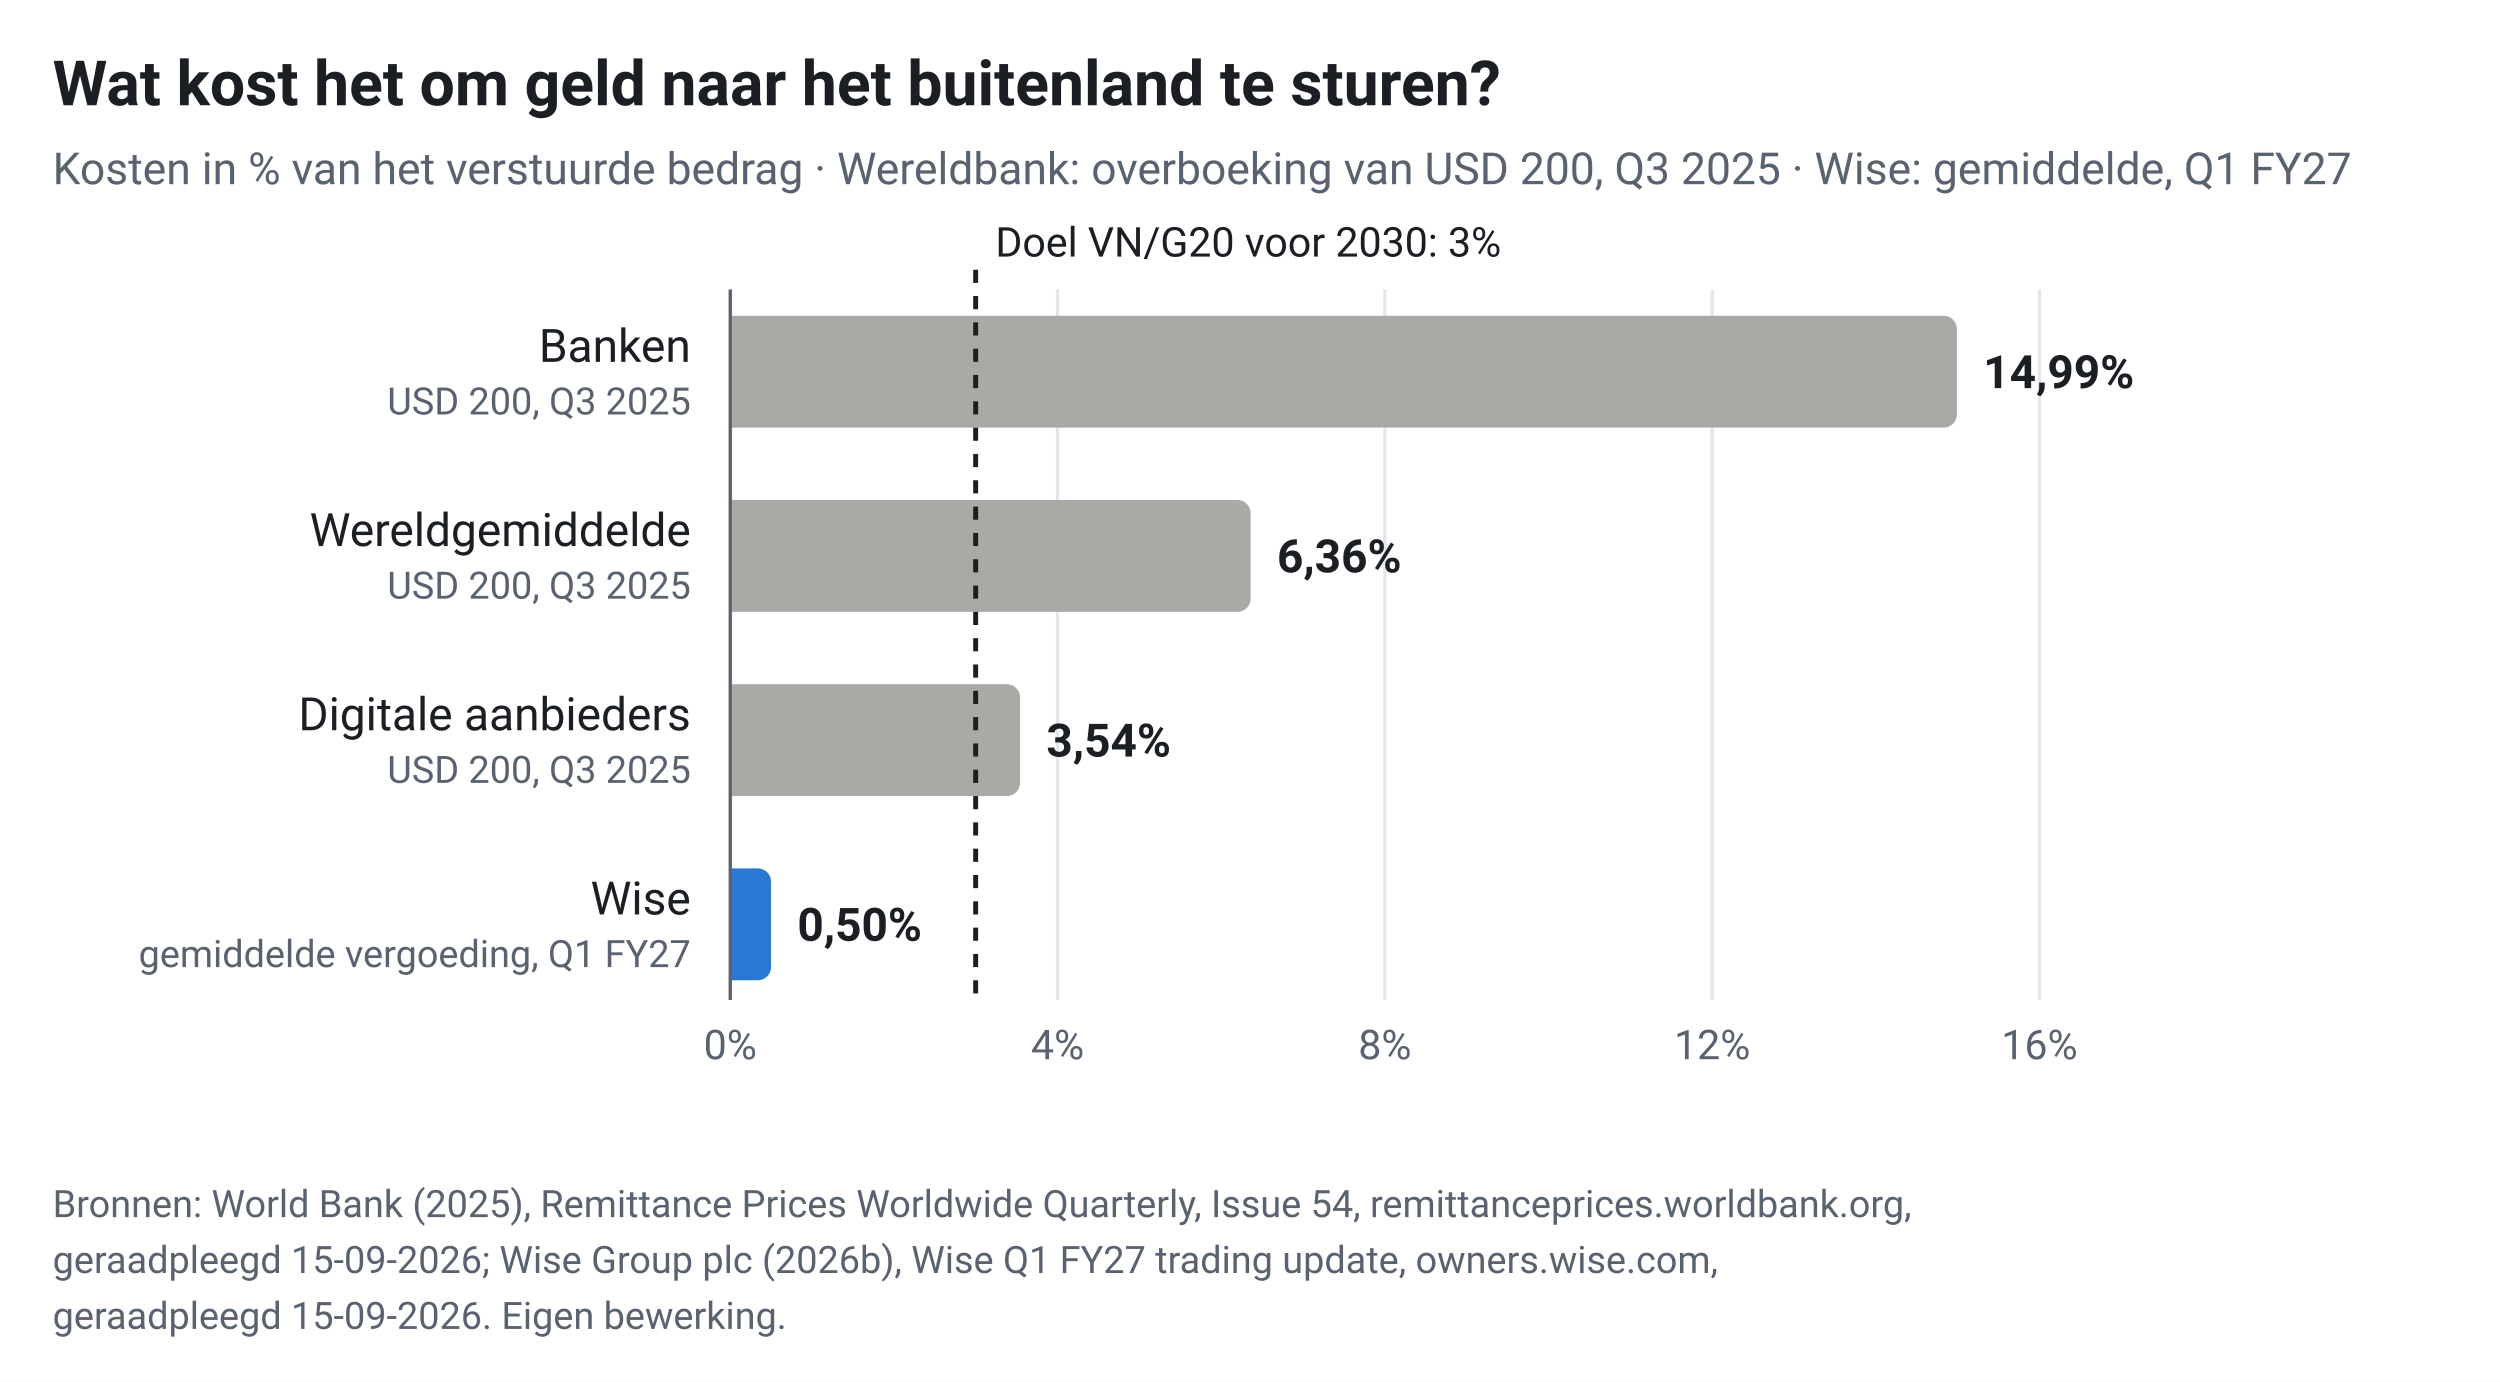
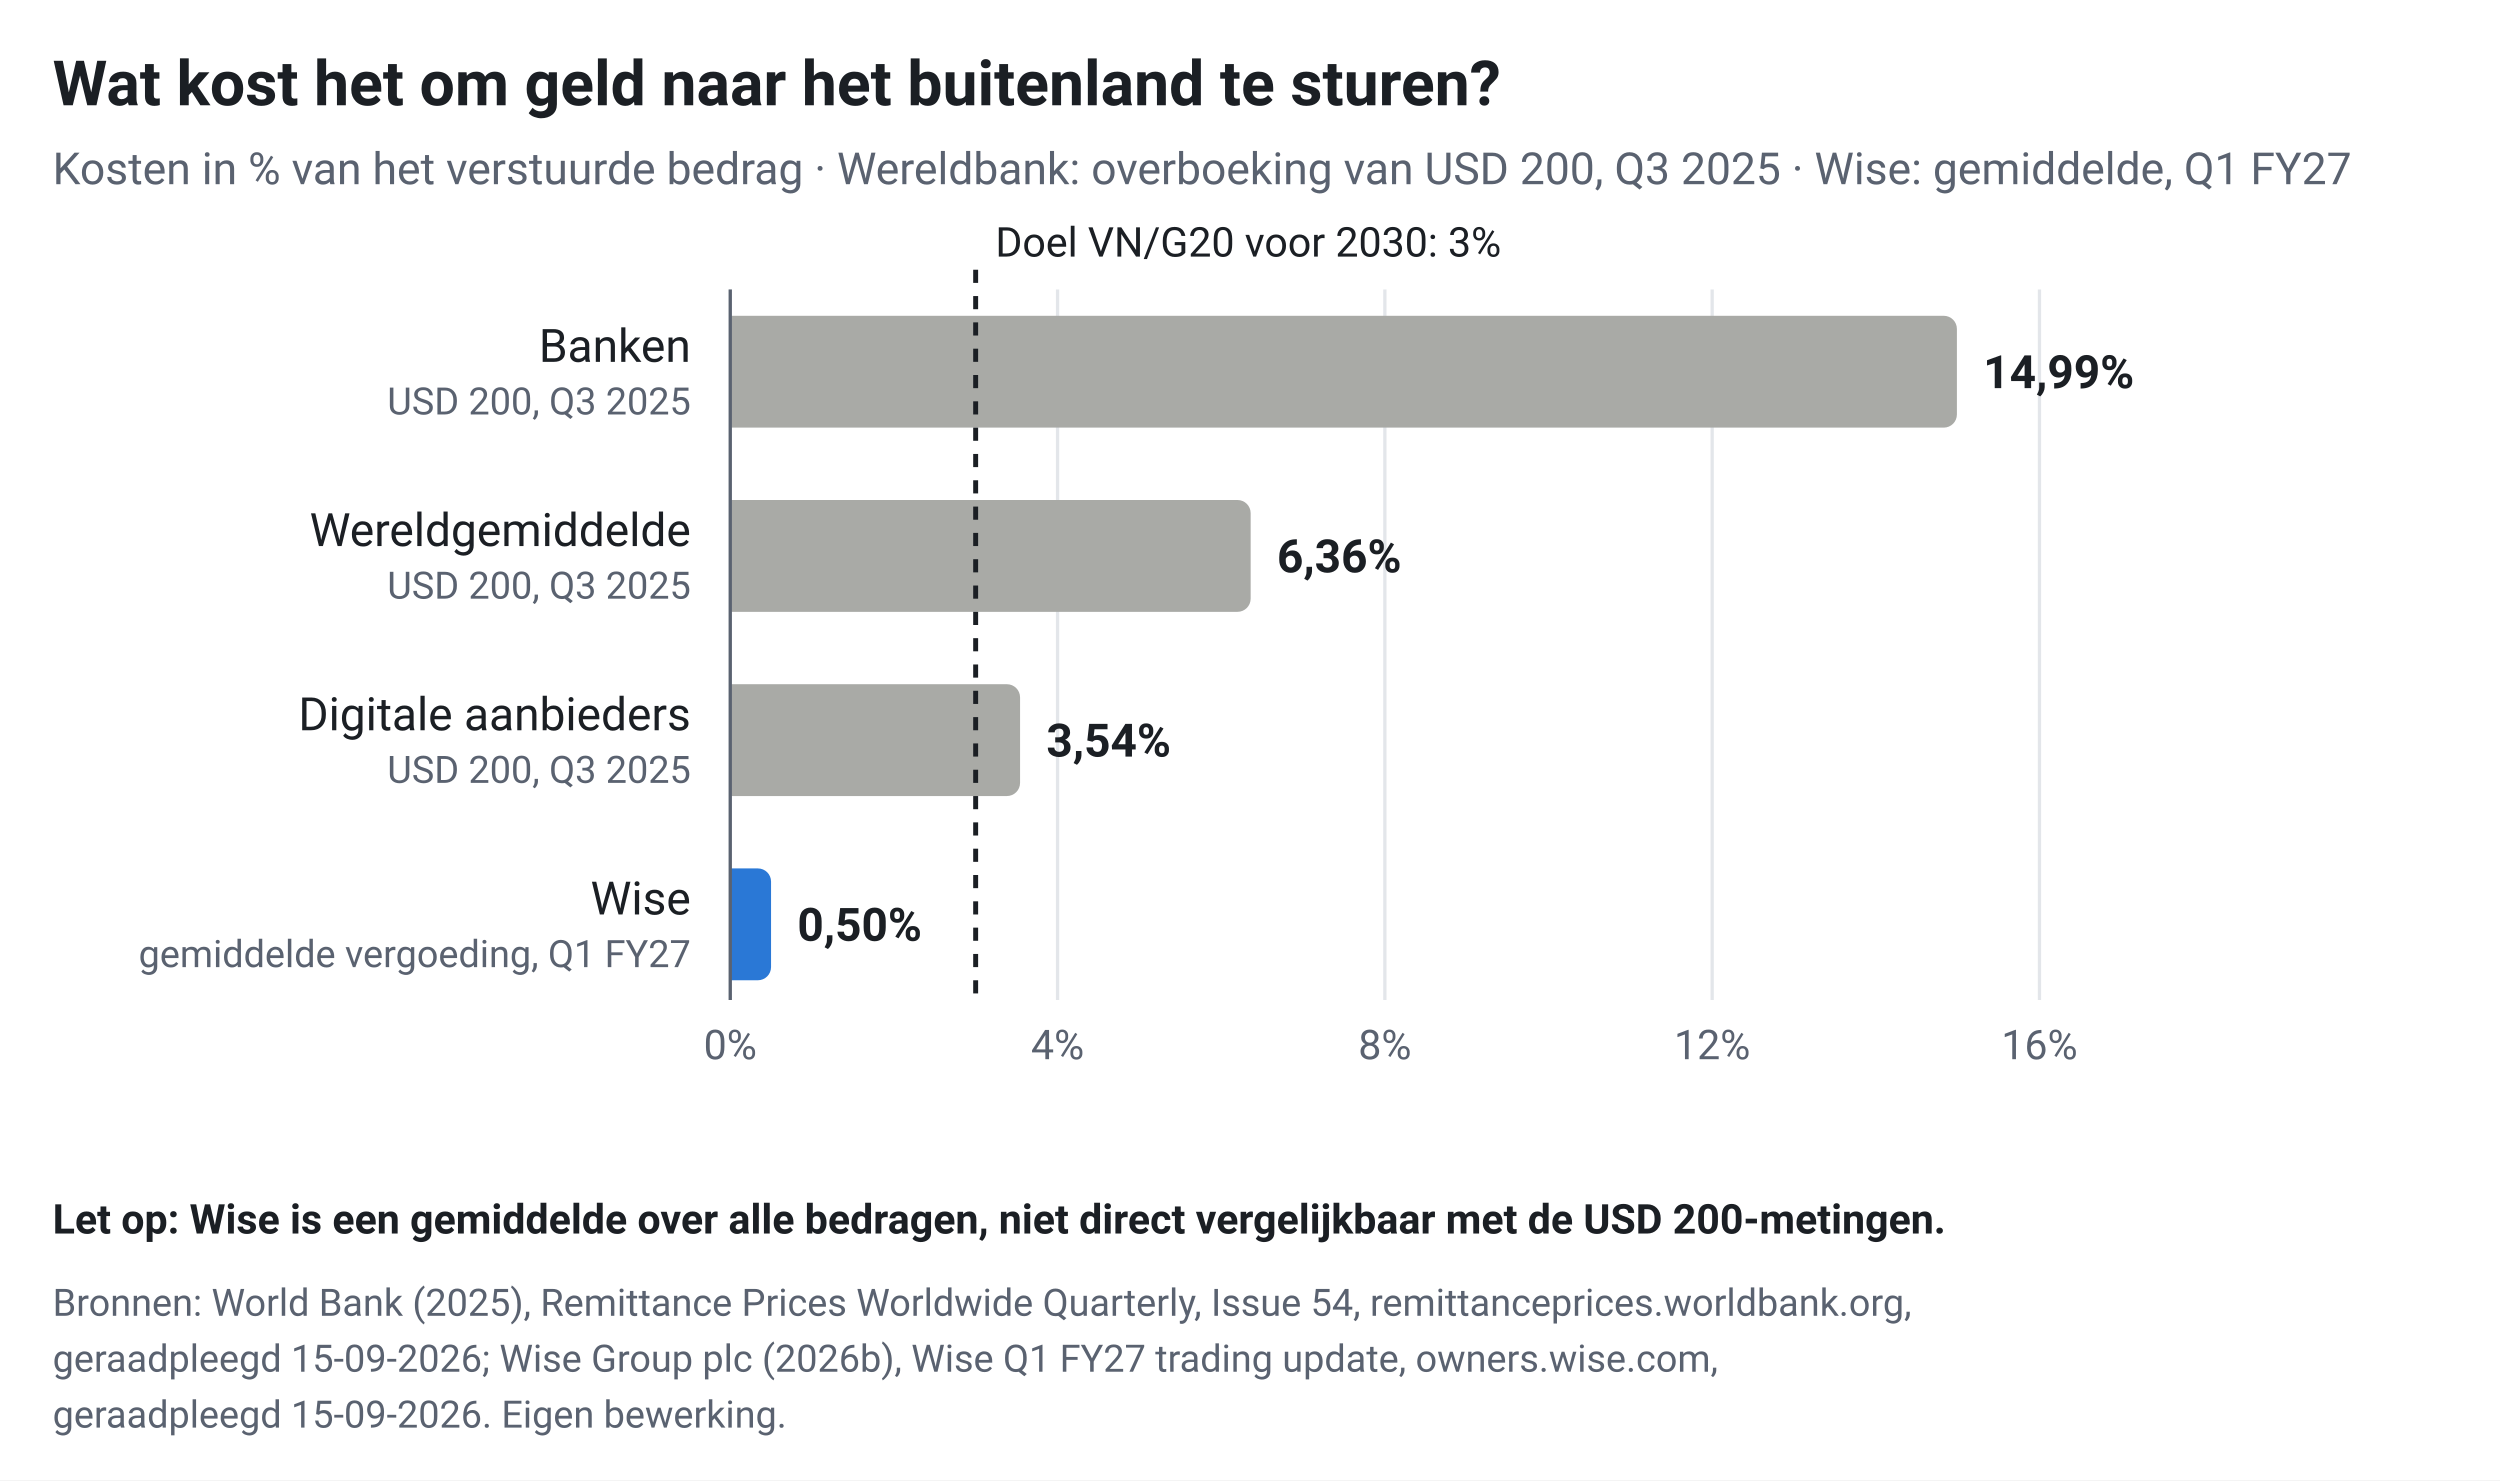
- <svg xmlns="http://www.w3.org/2000/svg" viewBox="0 0 760 420" width="760" height="420" role="img" aria-labelledby="t d" font-family="system-ui, -apple-system, Segoe UI, Roboto, Helvetica, Arial, sans-serif">
-   <rect width="760" height="420" fill="#ffffff" />
+ <svg xmlns="http://www.w3.org/2000/svg" viewBox="0 0 760 450" width="760" height="450" role="img" aria-labelledby="t d" font-family="system-ui, -apple-system, Segoe UI, Roboto, Helvetica, Arial, sans-serif">
+   <rect width="760" height="450" fill="#ffffff" />
  <text x="16" y="32" font-size="19" font-weight="700" fill="#1b1f24">Wat kost het om geld naar het buitenland te sturen?</text>
  <text x="16" y="56" font-size="13.5" fill="#5a6270">Kosten in % van het verstuurde bedrag · Wereldbank: overboeking van USD 200, Q3 2025 · Wise: gemiddelde, Q1 FY27</text>
  <line x1="222.0" y1="88" x2="222.0" y2="304" stroke="#e3e6ea" stroke-width="1" />
  <text x="222.0" y="322" font-size="12.5" fill="#5a6270" text-anchor="middle">0%</text>
  <line x1="321.5" y1="88" x2="321.5" y2="304" stroke="#e3e6ea" stroke-width="1" />
  <text x="321.5" y="322" font-size="12.5" fill="#5a6270" text-anchor="middle">4%</text>
  <line x1="421.0" y1="88" x2="421.0" y2="304" stroke="#e3e6ea" stroke-width="1" />
  <text x="421.0" y="322" font-size="12.5" fill="#5a6270" text-anchor="middle">8%</text>
  <line x1="520.5" y1="88" x2="520.5" y2="304" stroke="#e3e6ea" stroke-width="1" />
  <text x="520.5" y="322" font-size="12.5" fill="#5a6270" text-anchor="middle">12%</text>
  <line x1="620.0" y1="88" x2="620.0" y2="304" stroke="#e3e6ea" stroke-width="1" />
  <text x="620.0" y="322" font-size="12.5" fill="#5a6270" text-anchor="middle">16%</text>
  <text x="210" y="110.0" font-size="14" fill="#1b1f24" text-anchor="end">Banken</text>
  <text x="210" y="126.0" font-size="11.5" fill="#5a6270" text-anchor="end">USD 200, Q3 2025</text>
  <path d="M222,96 h368.9 a4,4 0 0 1 4,4 v26 a4,4 0 0 1 -4,4 h-368.9 z" fill="#a9aaa6" />
  <text x="602.9" y="118.0" font-size="14" font-weight="600" fill="#1b1f24">14,99%</text>
  <text x="210" y="166.0" font-size="14" fill="#1b1f24" text-anchor="end">Wereldgemiddelde</text>
  <text x="210" y="182.0" font-size="11.5" fill="#5a6270" text-anchor="end">USD 200, Q3 2025</text>
  <path d="M222,152 h154.2 a4,4 0 0 1 4,4 v26 a4,4 0 0 1 -4,4 h-154.2 z" fill="#a9aaa6" />
  <text x="388.2" y="174.0" font-size="14" font-weight="600" fill="#1b1f24">6,36%</text>
  <text x="210" y="222.0" font-size="14" fill="#1b1f24" text-anchor="end">Digitale aanbieders</text>
  <text x="210" y="238.0" font-size="11.5" fill="#5a6270" text-anchor="end">USD 200, Q3 2025</text>
  <path d="M222,208 h84.1 a4,4 0 0 1 4,4 v26 a4,4 0 0 1 -4,4 h-84.1 z" fill="#a9aaa6" />
  <text x="318.1" y="230.0" font-size="14" font-weight="600" fill="#1b1f24">3,54%</text>
  <text x="210" y="278.0" font-size="14" fill="#1b1f24" text-anchor="end">Wise</text>
  <text x="210" y="294.0" font-size="11.5" fill="#5a6270" text-anchor="end">gemiddelde vergoeding, Q1 FY27</text>
  <path d="M222,264 h8.4 a4,4 0 0 1 4,4 v26 a4,4 0 0 1 -4,4 h-8.4 z" fill="#2a78d6" />
  <text x="242.4" y="286.0" font-size="14" font-weight="600" fill="#1b1f24">0,50%</text>
  <line x1="296.6" y1="82" x2="296.6" y2="304" stroke="#1b1f24" stroke-width="1.5" stroke-dasharray="4 4" />
  <text x="302.6" y="78" font-size="12.5" fill="#1b1f24">Doel VN/G20 voor 2030: 3%</text>
  <line x1="222" y1="88" x2="222" y2="304" stroke="#5a6270" stroke-width="1" />
-   <text x="16" y="370" font-size="11.5" fill="#5a6270">Bronnen: World Bank (2025), Remittance Prices Worldwide Quarterly, Issue 54, remittanceprices.worldbank.org,</text>
-   <text x="16" y="387" font-size="11.5" fill="#5a6270">geraadpleegd 15-09-2026; Wise Group plc (2026b), Wise Q1 FY27 trading update, owners.wise.com,</text>
-   <text x="16" y="404" font-size="11.5" fill="#5a6270">geraadpleegd 15-09-2026. Eigen bewerking.</text>
+   <text x="16" y="375" font-size="12.5" font-weight="600" fill="#1b1f24">Let op: Wise is een gemiddelde over alle bedragen, niet direct vergelijkbaar met de USD 200-metingen.</text>
+   <text x="16" y="400" font-size="11.5" fill="#5a6270">Bronnen: World Bank (2025), Remittance Prices Worldwide Quarterly, Issue 54, remittanceprices.worldbank.org,</text>
+   <text x="16" y="417" font-size="11.5" fill="#5a6270">geraadpleegd 15-09-2026; Wise Group plc (2026b), Wise Q1 FY27 trading update, owners.wise.com,</text>
+   <text x="16" y="434" font-size="11.5" fill="#5a6270">geraadpleegd 15-09-2026. Eigen bewerking.</text>
</svg>
